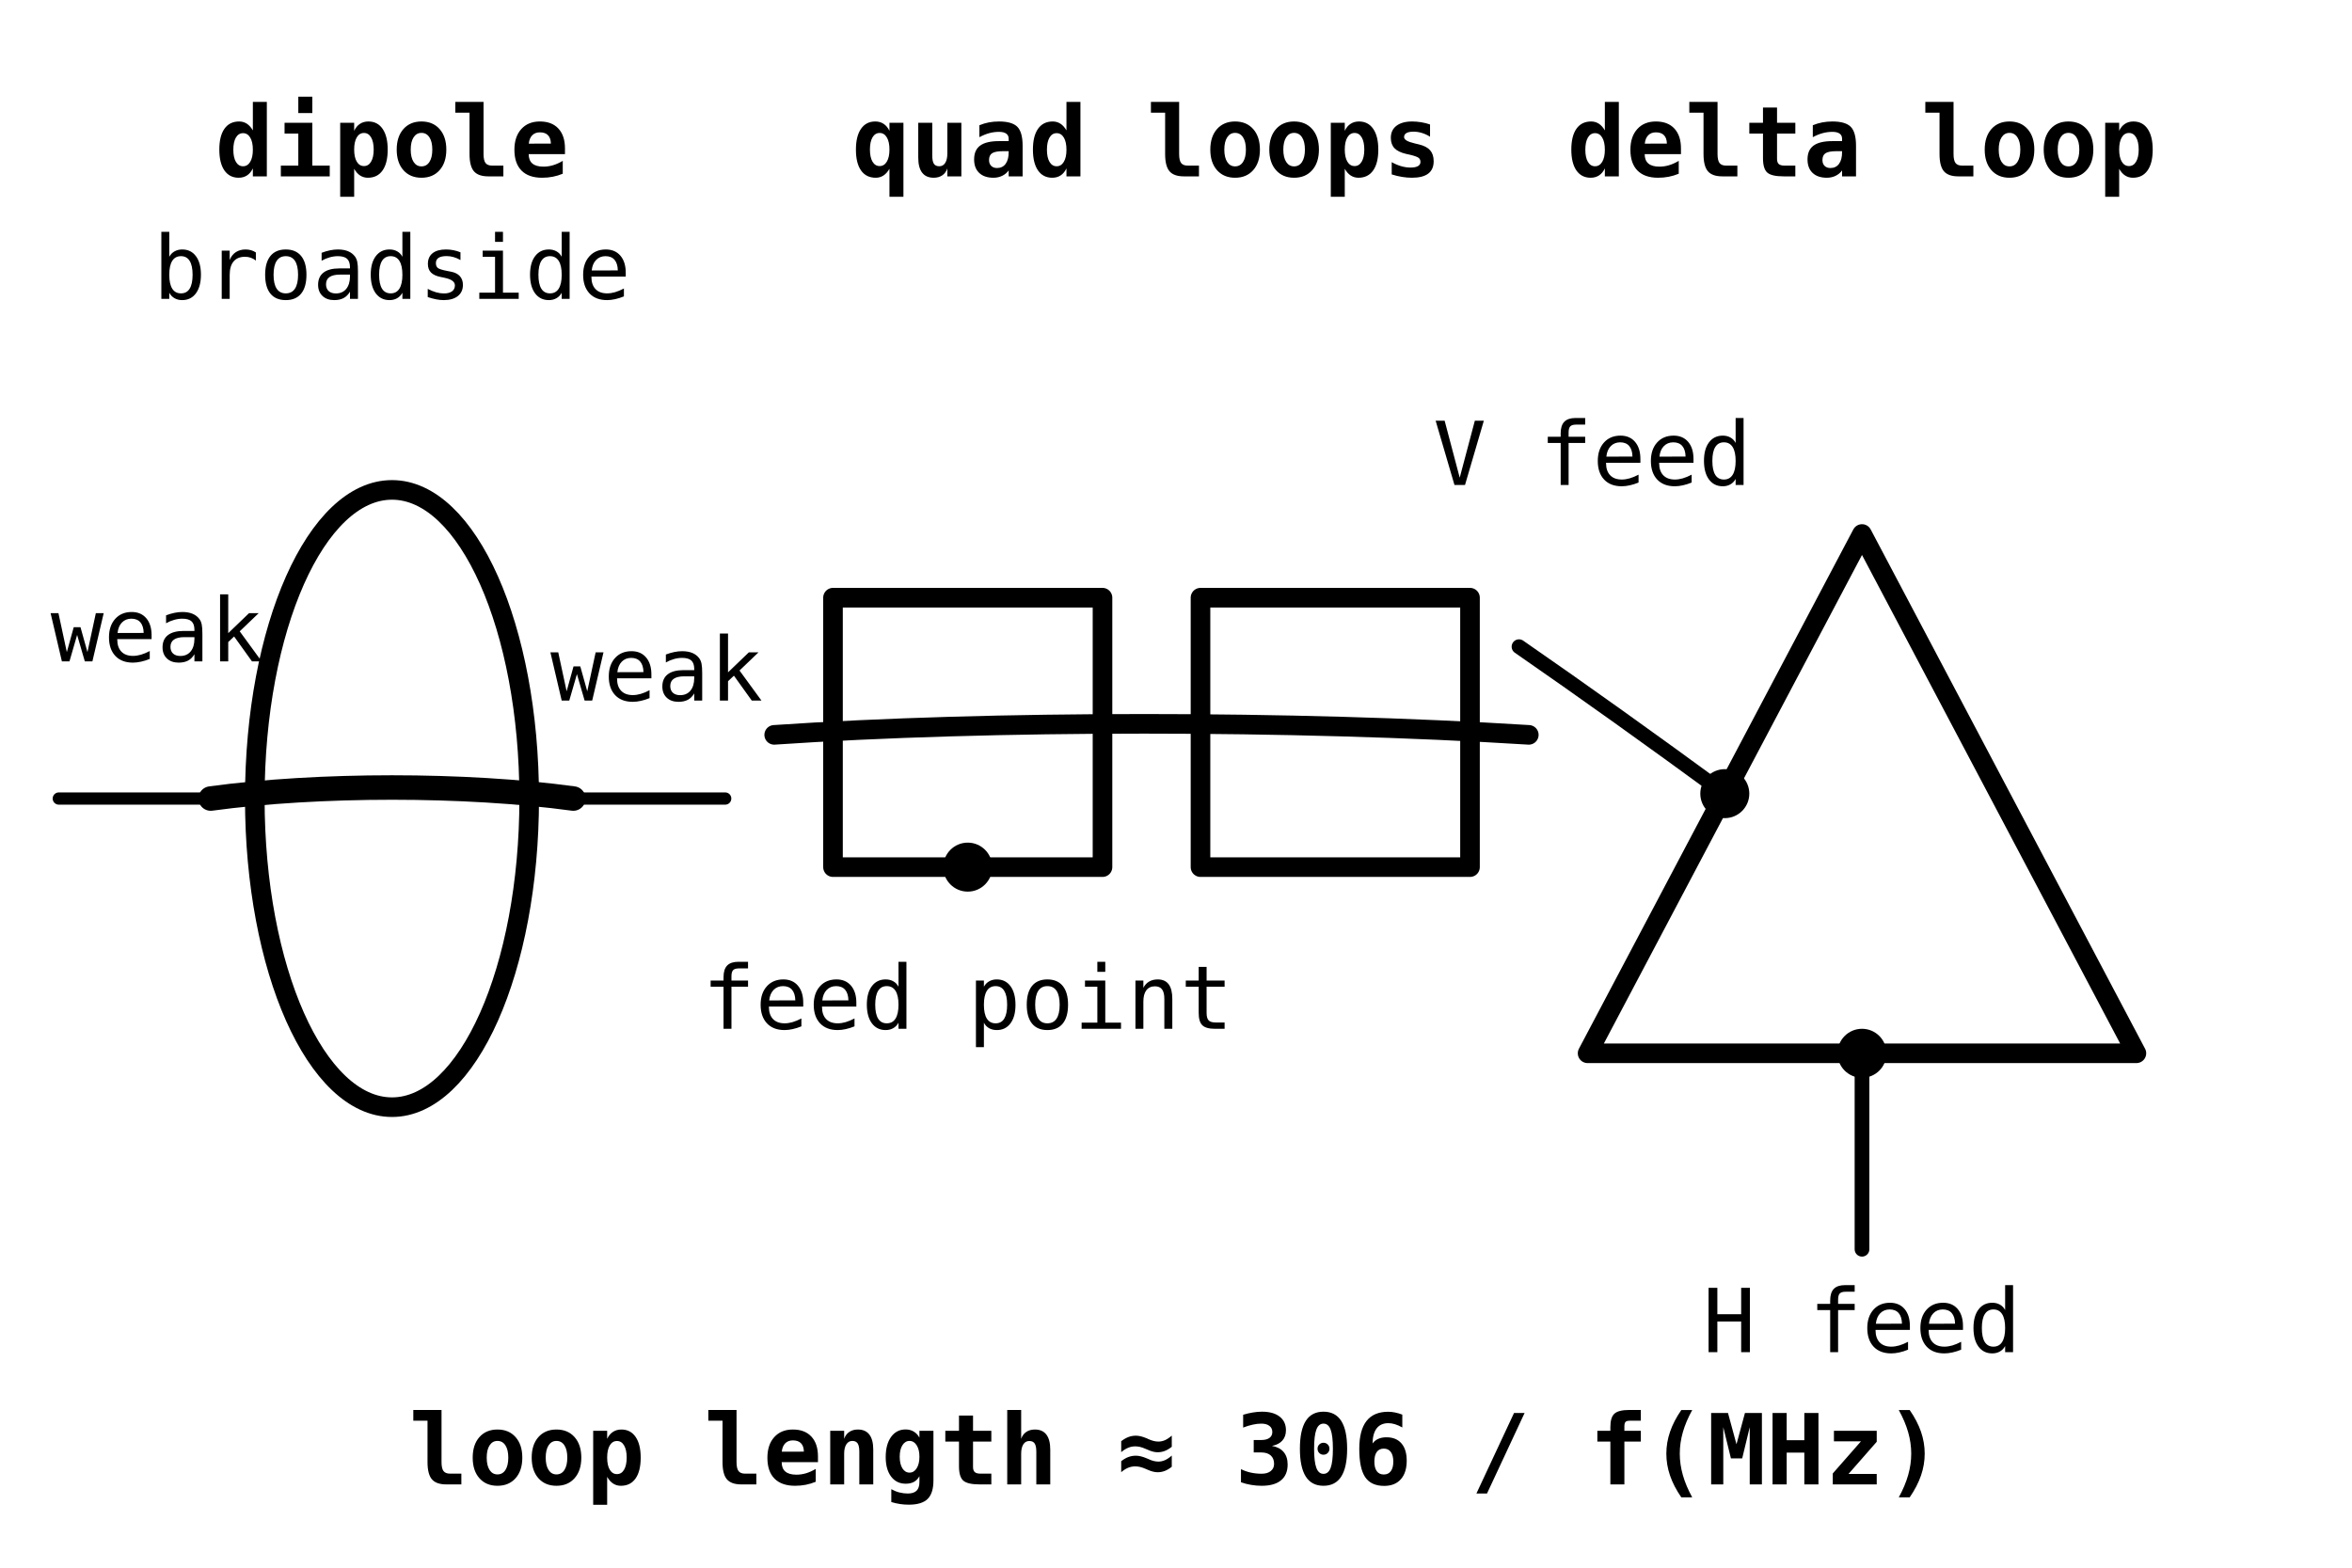
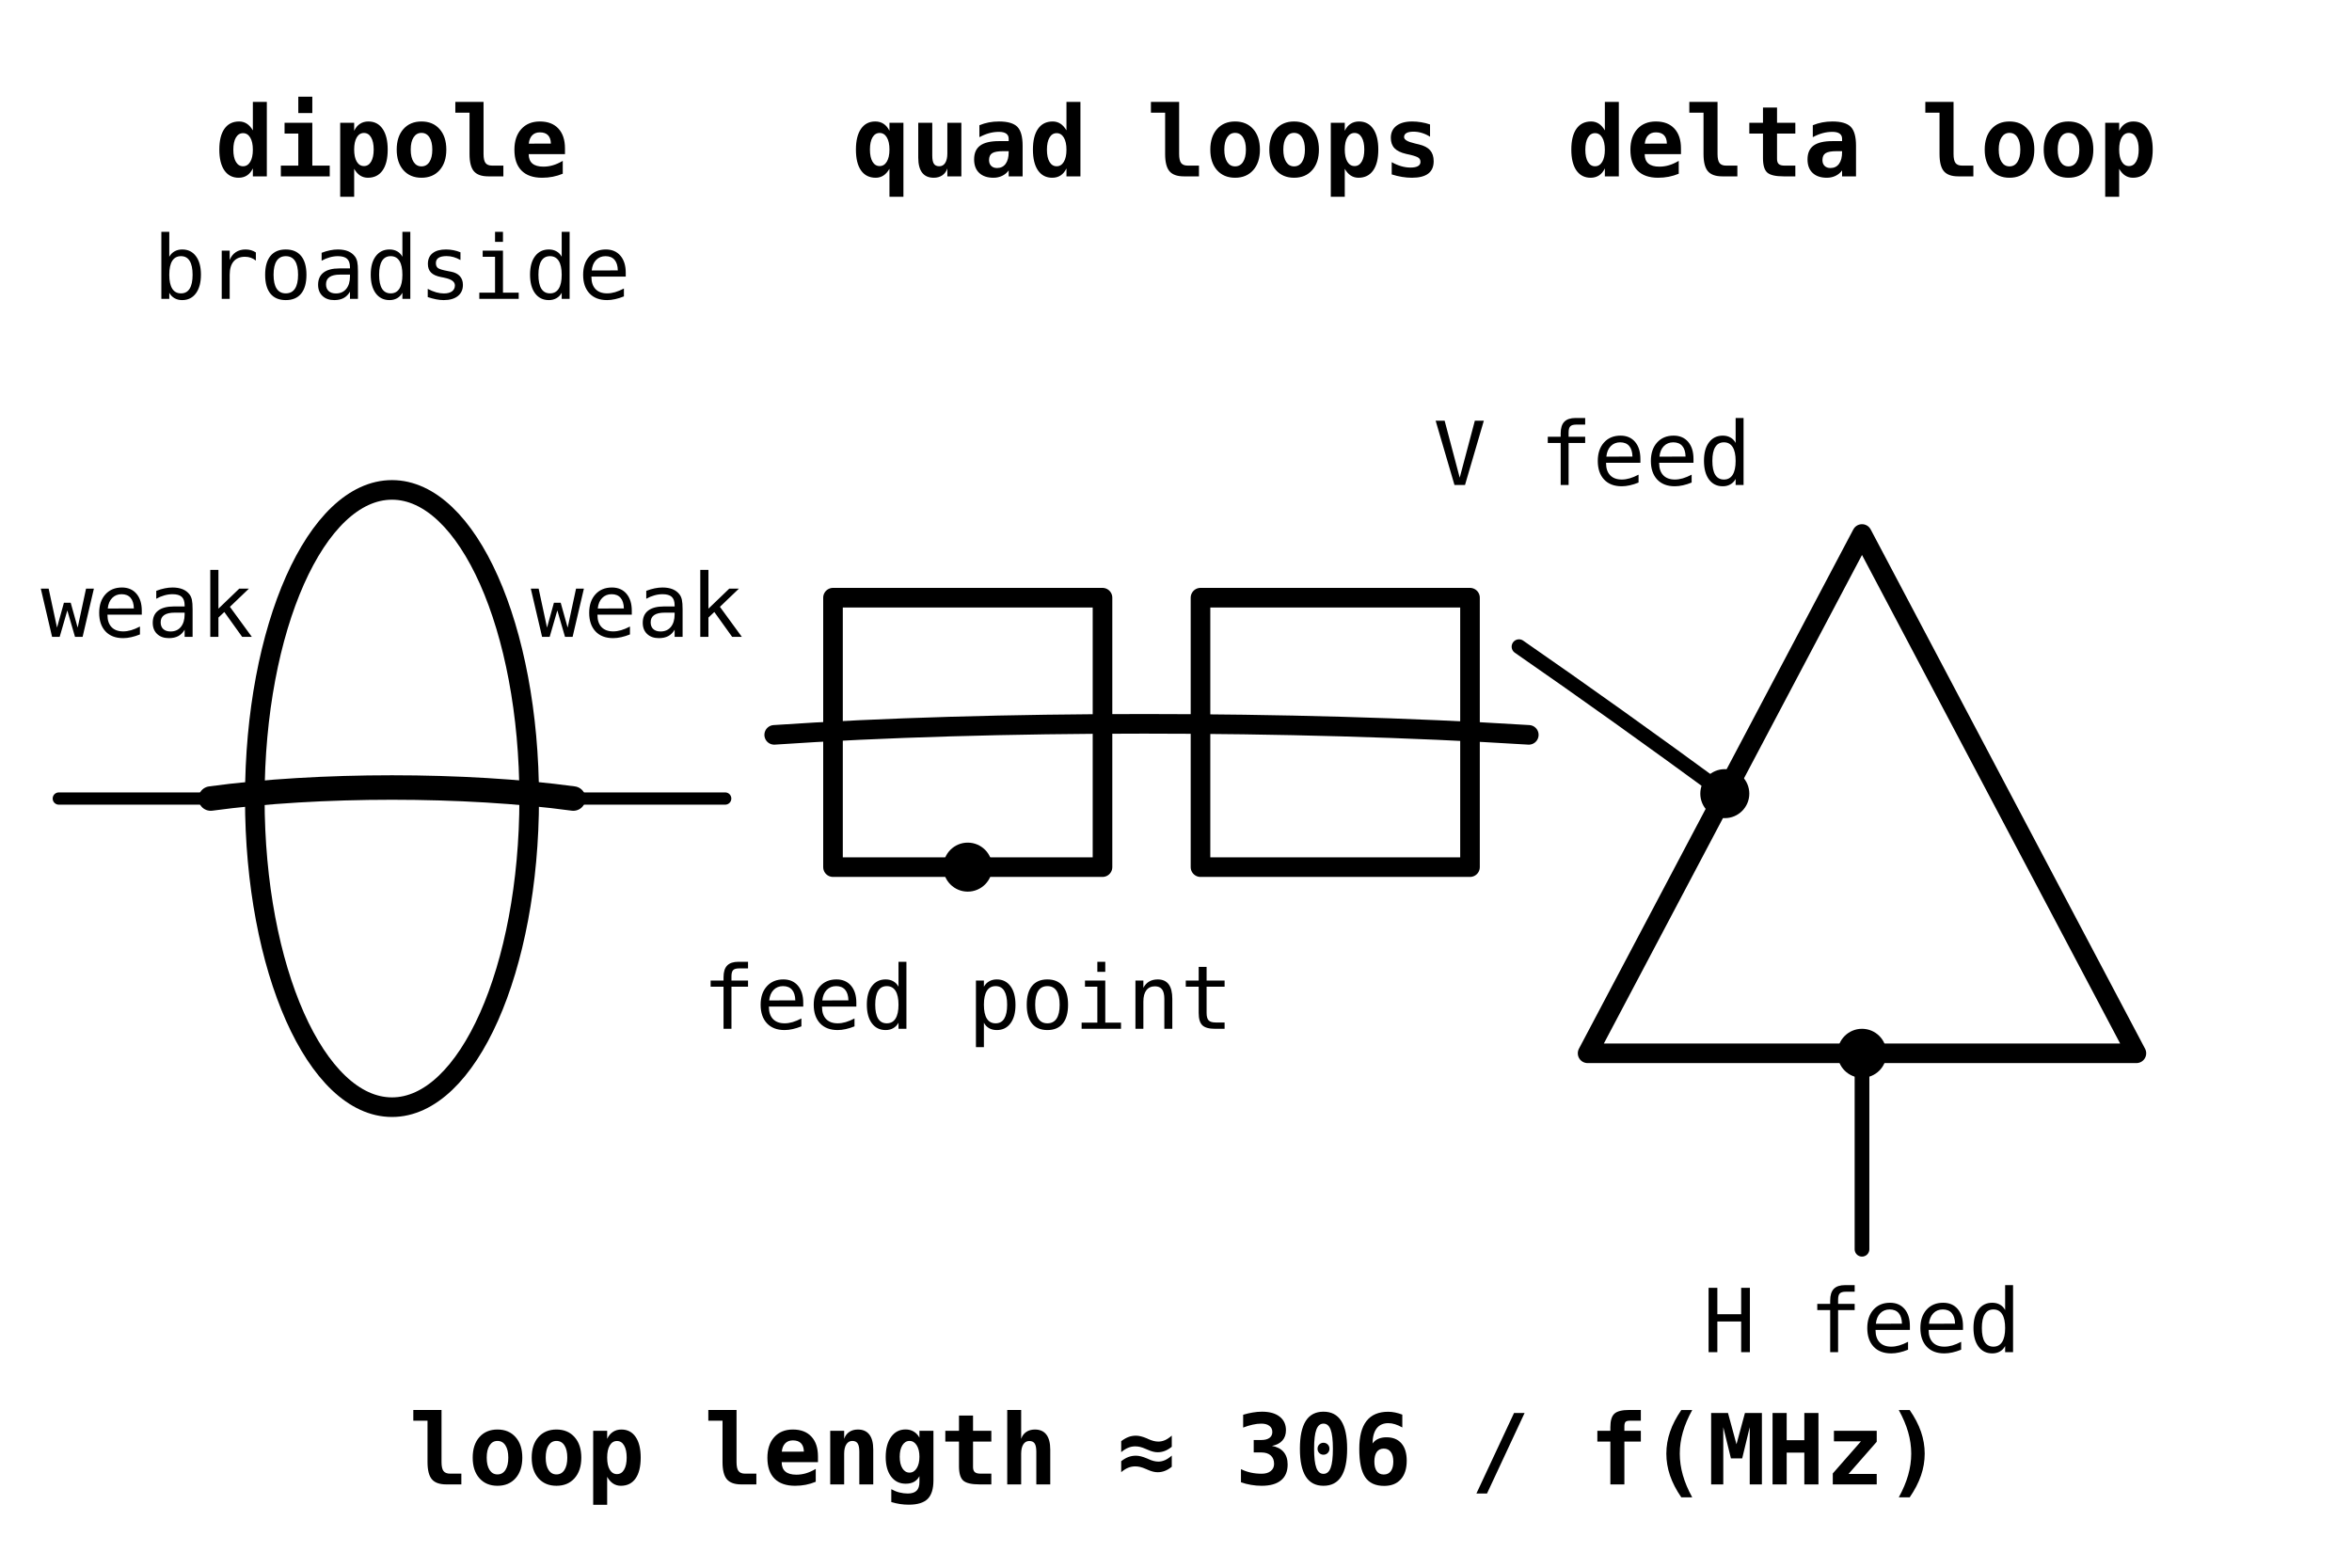
<svg xmlns="http://www.w3.org/2000/svg" id="loop-antenna-patterns" viewBox="0 0 960 640" role="img">
  <g fill="none" stroke="currentColor" stroke-linecap="round" stroke-linejoin="round">
    <path d="M86 326 C130 320 190 320 234 326" stroke-width="10" />
    <ellipse cx="160" cy="326" rx="56" ry="126" stroke-width="8" />
    <path d="M86 326 C62 326 42 326 24 326" stroke-width="5" />
    <path d="M234 326 C258 326 278 326 296 326" stroke-width="5" />
    <polygon points="340,244 450,244 450,354 340,354" stroke-width="8" />
    <polygon points="490,244 600,244 600,354 490,354" stroke-width="8" />
    <path d="M316 300 C404 294 528 294 624 300" stroke-width="8" />
    <circle cx="395" cy="354" r="10" fill="currentColor" stroke="none" />
    <polygon points="760,218 872,430 648,430" stroke-width="8" />
    <circle cx="760" cy="430" r="10" fill="currentColor" stroke="none" />
    <circle cx="704" cy="324" r="10" fill="currentColor" stroke="none" />
    <path d="M760 430 C760 458 760 484 760 510" stroke-width="6" />
    <path d="M704 324 C674 302 646 282 620 264" stroke-width="6" />
  </g>
  <g fill="currentColor" font-family="ui-monospace, SFMono-Regular, Menlo, Consolas, monospace" text-anchor="middle">
    <text x="160" y="72" font-size="40" font-weight="700">dipole</text>
    <text x="160" y="122" font-size="36">broadside</text>
-     <text x="64" y="270" font-size="36">weak</text>
-     <text x="268" y="286" font-size="36">weak</text>
+     <text x="60" y="260" font-size="36">weak</text>
+     <text x="260" y="260" font-size="36">weak</text>
    <text x="468" y="72" font-size="40" font-weight="700">quad loops</text>
    <text x="395" y="420" font-size="36">feed point</text>
    <text x="760" y="72" font-size="40" font-weight="700">delta loop</text>
    <text x="760" y="552" font-size="36">H feed</text>
    <text x="650" y="198" font-size="36">V feed</text>
    <text x="480" y="606" font-size="40" font-weight="700">loop length ≈ 306 / f(MHz)</text>
  </g>
</svg>
